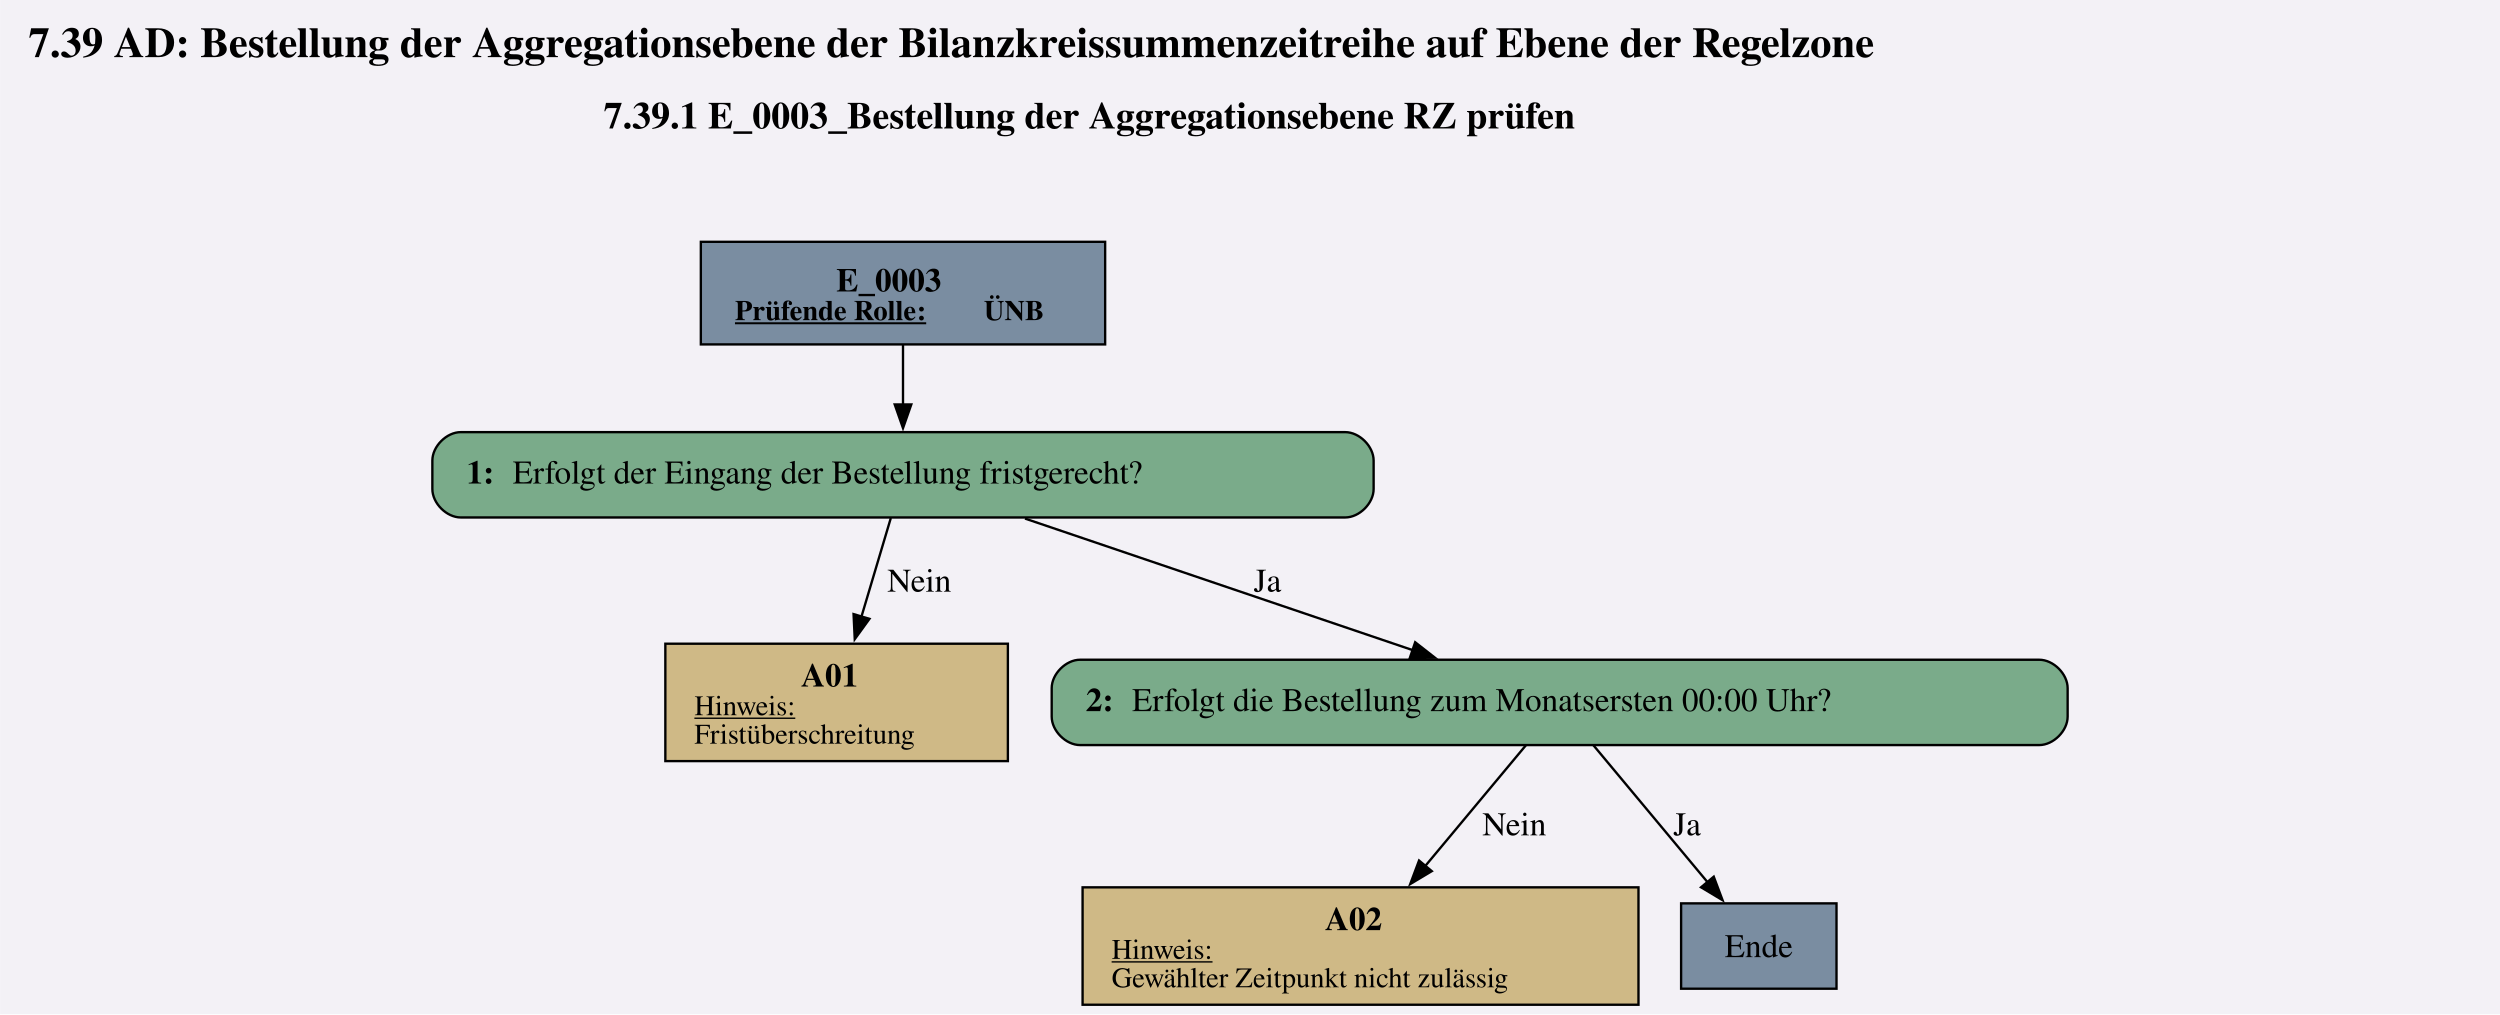
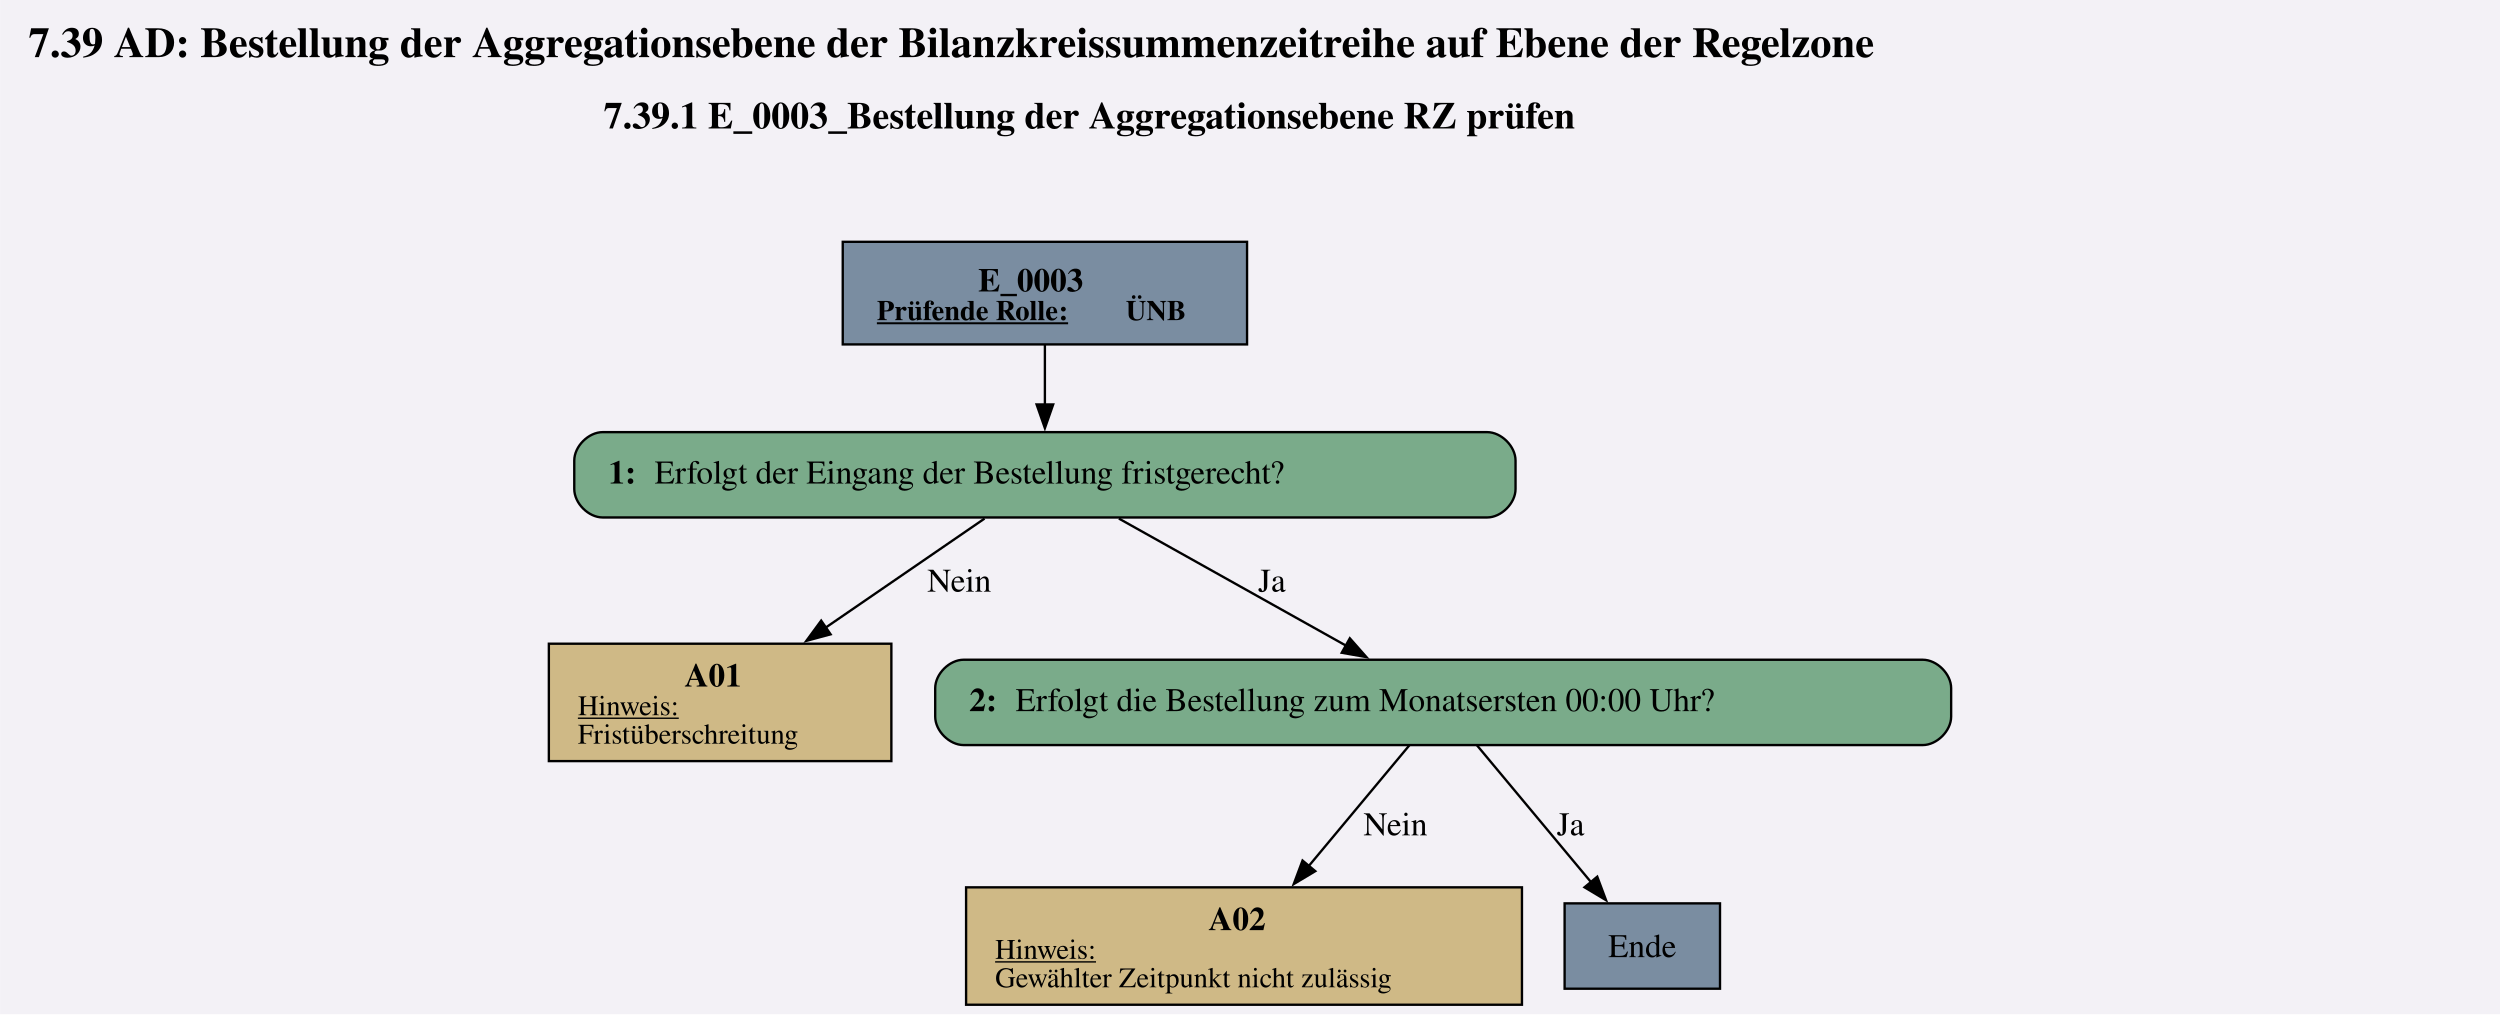
<svg xmlns="http://www.w3.org/2000/svg" version="1.1" width="1406.667px" viewBox="0 0 1406.667 570.667" height="570.667px">
  <g>
    <svg width="1055pt" height="428pt" viewBox="0.00 0.00 1054.50 427.82">
      <polygon fill="#f3f1f6" points="0,0 1406.667,0 1406.667,570.667 0,570.667" />
      <g id="graph0" class="graph" transform="scale(1 1) rotate(0) translate(4 423.82)">
        <text text-anchor="start" x="8" y="-399.72" font-family="Times,serif" font-weight="bold" font-size="18.00">7.39 AD: Bestellung der Aggregationsebene der Bilanzkreissummenzeitreihe auf Ebene der Regelzone</text>
        <text text-anchor="start" x="250.62" y="-369.62" font-family="Times,serif" font-weight="bold" font-size="16.00">7.39.1 E_0003_Bestellung der Aggregationsebene RZ prüfen</text>
        <g id="node1" class="node">
-           <polygon fill="#7a8da1" stroke="black" points="462.15,-321.82 291.6,-321.82 291.6,-278.54 462.15,-278.54 462.15,-321.82" />
-           <text text-anchor="start" x="348.75" y="-300.88" font-family="Times,serif" font-weight="bold" font-size="14.00">E_0003</text>
-           <text text-anchor="start" x="306" y="-288.78" font-family="Times,serif" font-weight="bold" text-decoration="underline" font-size="12.00">Prüfende Rolle:</text>
-           <text text-anchor="start" x="411" y="-288.78" font-family="Times,serif" font-weight="bold" font-size="12.00"> ÜNB</text>
+           <polygon fill="#7a8da1" stroke="black" points="522.01,-321.82 351.46,-321.82 351.46,-278.54 522.01,-278.54 522.01,-321.82" />
+           <text text-anchor="start" x="408.61" y="-300.88" font-family="Times,serif" font-weight="bold" font-size="14.00">E_0003</text>
+           <text text-anchor="start" x="365.86" y="-288.78" font-family="Times,serif" font-weight="bold" text-decoration="underline" font-size="12.00">Prüfende Rolle:</text>
+           <text text-anchor="start" x="470.86" y="-288.78" font-family="Times,serif" font-weight="bold" font-size="12.00"> ÜNB</text>
        </g>
        <g id="node2" class="node">
-           <path fill="#7aab8a" stroke="black" d="M563.4,-241.54C563.4,-241.54 190.35,-241.54 190.35,-241.54 184.35,-241.54 178.35,-235.54 178.35,-229.54 178.35,-229.54 178.35,-217.54 178.35,-217.54 178.35,-211.54 184.35,-205.54 190.35,-205.54 190.35,-205.54 563.4,-205.54 563.4,-205.54 569.4,-205.54 575.4,-211.54 575.4,-217.54 575.4,-217.54 575.4,-229.54 575.4,-229.54 575.4,-235.54 569.4,-241.54 563.4,-241.54" />
-           <text text-anchor="start" x="192.75" y="-219.86" font-family="Times,serif" font-weight="bold" font-size="14.00">1: </text>
-           <text text-anchor="start" x="212.25" y="-219.86" font-family="Times,serif" font-size="14.00">Erfolgt der Eingang der Bestellung fristgerecht?</text>
+           <path fill="#7aab8a" stroke="black" d="M623.26,-241.54C623.26,-241.54 250.21,-241.54 250.21,-241.54 244.21,-241.54 238.21,-235.54 238.21,-229.54 238.21,-229.54 238.21,-217.54 238.21,-217.54 238.21,-211.54 244.21,-205.54 250.21,-205.54 250.21,-205.54 623.26,-205.54 623.26,-205.54 629.26,-205.54 635.26,-211.54 635.26,-217.54 635.26,-217.54 635.26,-229.54 635.26,-229.54 635.26,-235.54 629.26,-241.54 623.26,-241.54" />
+           <text text-anchor="start" x="252.61" y="-219.86" font-family="Times,serif" font-weight="bold" font-size="14.00">1: </text>
+           <text text-anchor="start" x="272.11" y="-219.86" font-family="Times,serif" font-size="14.00">Erfolgt der Eingang der Bestellung fristgerecht?</text>
        </g>
        <g id="edge1" class="edge">
-           <path fill="none" stroke="black" d="M376.88,-278.39C376.88,-270.53 376.88,-261.45 376.88,-253.01" />
-           <polygon fill="black" stroke="black" points="380.38,-253.21 376.88,-243.21 373.38,-253.21 380.38,-253.21" />
+           <path fill="none" stroke="black" d="M436.73,-278.39C436.73,-270.53 436.73,-261.45 436.73,-253.01" />
+           <polygon fill="black" stroke="black" points="440.23,-253.21 436.73,-243.21 433.23,-253.21 440.23,-253.21" />
        </g>
        <g id="node3" class="node">
-           <polygon fill="#cfb986" stroke="black" points="421.12,-152.29 276.63,-152.29 276.63,-102.77 421.12,-102.77 421.12,-152.29" />
-           <text text-anchor="start" x="333.88" y="-134.23" font-family="Times,serif" font-weight="bold" font-size="14.00">A01</text>
-           <text text-anchor="start" x="288.88" y="-122.13" font-family="Times,serif" text-decoration="underline" font-size="12.00">Hinweis:</text>
-           <text text-anchor="start" x="288.88" y="-110.13" font-family="Times,serif" font-size="12.00">Fristüberschreitung</text>
+           <polygon fill="#cfb986" stroke="black" points="371.97,-152.29 227.49,-152.29 227.49,-102.77 371.97,-102.77 371.97,-152.29" />
+           <text text-anchor="start" x="284.73" y="-134.23" font-family="Times,serif" font-weight="bold" font-size="14.00">A01</text>
+           <text text-anchor="start" x="239.73" y="-122.13" font-family="Times,serif" text-decoration="underline" font-size="12.00">Hinweis:</text>
+           <text text-anchor="start" x="239.73" y="-110.13" font-family="Times,serif" font-size="12.00">Fristüberschreitung</text>
        </g>
        <g id="edge2" class="edge">
-           <path fill="none" stroke="black" d="M371.74,-205.3C368.28,-193.67 363.58,-177.91 359.35,-163.7" />
-           <polygon fill="black" stroke="black" points="362.73,-162.78 356.52,-154.19 356.02,-164.78 362.73,-162.78" />
-           <text text-anchor="middle" x="383.75" y="-174.24" font-family="Times,serif" font-size="14.00">Nein</text>
+           <path fill="none" stroke="black" d="M411.28,-205.08C392.46,-192.16 366.35,-174.24 344.11,-158.98" />
+           <polygon fill="black" stroke="black" points="346.33,-156.26 336.1,-153.49 342.37,-162.03 346.33,-156.26" />
+           <text text-anchor="middle" x="400.61" y="-174.24" font-family="Times,serif" font-size="14.00">Nein</text>
        </g>
        <g id="node4" class="node">
-           <path fill="#7aab8a" stroke="black" d="M856.15,-145.53C856.15,-145.53 451.6,-145.53 451.6,-145.53 445.6,-145.53 439.6,-139.53 439.6,-133.53 439.6,-133.53 439.6,-121.53 439.6,-121.53 439.6,-115.53 445.6,-109.53 451.6,-109.53 451.6,-109.53 856.15,-109.53 856.15,-109.53 862.15,-109.53 868.15,-115.53 868.15,-121.53 868.15,-121.53 868.15,-133.53 868.15,-133.53 868.15,-139.53 862.15,-145.53 856.15,-145.53" />
-           <text text-anchor="start" x="454" y="-123.86" font-family="Times,serif" font-weight="bold" font-size="14.00">2: </text>
-           <text text-anchor="start" x="473.5" y="-123.86" font-family="Times,serif" font-size="14.00">Erfolgt die Bestellung zum Monatsersten 00:00 Uhr?</text>
+           <path fill="#7aab8a" stroke="black" d="M807.01,-145.53C807.01,-145.53 402.46,-145.53 402.46,-145.53 396.46,-145.53 390.46,-139.53 390.46,-133.53 390.46,-133.53 390.46,-121.53 390.46,-121.53 390.46,-115.53 396.46,-109.53 402.46,-109.53 402.46,-109.53 807.01,-109.53 807.01,-109.53 813.01,-109.53 819.01,-115.53 819.01,-121.53 819.01,-121.53 819.01,-133.53 819.01,-133.53 819.01,-139.53 813.01,-145.53 807.01,-145.53" />
+           <text text-anchor="start" x="404.86" y="-123.86" font-family="Times,serif" font-weight="bold" font-size="14.00">2: </text>
+           <text text-anchor="start" x="424.36" y="-123.86" font-family="Times,serif" font-size="14.00">Erfolgt die Bestellung zum Monatsersten 00:00 Uhr?</text>
        </g>
        <g id="edge3" class="edge">
-           <path fill="none" stroke="black" d="M428.33,-205.08C474.58,-189.38 542.62,-166.29 591.87,-149.58" />
-           <polygon fill="black" stroke="black" points="592.92,-152.91 601.26,-146.39 590.67,-146.28 592.92,-152.91" />
-           <text text-anchor="middle" x="530.62" y="-174.24" font-family="Times,serif" font-size="14.00">Ja</text>
+           <path fill="none" stroke="black" d="M467.94,-205.08C494.93,-189.97 534.16,-168.02 563.69,-151.5" />
+           <polygon fill="black" stroke="black" points="565.36,-154.58 572.37,-146.64 561.94,-148.47 565.36,-154.58" />
+           <text text-anchor="middle" x="532.48" y="-174.24" font-family="Times,serif" font-size="14.00">Ja</text>
        </g>
        <g id="node5" class="node">
-           <polygon fill="#cfb986" stroke="black" points="687.12,-49.52 452.63,-49.52 452.63,0 687.12,0 687.12,-49.52" />
-           <text text-anchor="start" x="554.88" y="-31.46" font-family="Times,serif" font-weight="bold" font-size="14.00">A02</text>
-           <text text-anchor="start" x="464.88" y="-19.36" font-family="Times,serif" text-decoration="underline" font-size="12.00">Hinweis:</text>
-           <text text-anchor="start" x="464.88" y="-7.36" font-family="Times,serif" font-size="12.00">Gewählter Zeitpunkt nicht zulässig</text>
+           <polygon fill="#cfb986" stroke="black" points="637.97,-49.52 403.49,-49.52 403.49,0 637.97,0 637.97,-49.52" />
+           <text text-anchor="start" x="505.73" y="-31.46" font-family="Times,serif" font-weight="bold" font-size="14.00">A02</text>
+           <text text-anchor="start" x="415.73" y="-19.36" font-family="Times,serif" text-decoration="underline" font-size="12.00">Hinweis:</text>
+           <text text-anchor="start" x="415.73" y="-7.36" font-family="Times,serif" font-size="12.00">Gewählter Zeitpunkt nicht zulässig</text>
        </g>
        <g id="edge4" class="edge">
-           <path fill="none" stroke="black" d="M639.63,-109.44C627.99,-95.47 611.2,-75.34 597.01,-58.32" />
-           <polygon fill="black" stroke="black" points="599.93,-56.35 590.84,-50.91 594.56,-60.83 599.93,-56.35" />
-           <text text-anchor="middle" x="634.75" y="-71.47" font-family="Times,serif" font-size="14.00">Nein</text>
+           <path fill="none" stroke="black" d="M590.48,-109.44C578.84,-95.47 562.06,-75.34 547.87,-58.32" />
+           <polygon fill="black" stroke="black" points="550.79,-56.35 541.7,-50.91 545.41,-60.83 550.79,-56.35" />
+           <text text-anchor="middle" x="584.61" y="-71.47" font-family="Times,serif" font-size="14.00">Nein</text>
        </g>
        <g id="node6" class="node">
-           <polygon fill="#7a8da1" stroke="black" points="770.65,-42.76 705.1,-42.76 705.1,-6.76 770.65,-6.76 770.65,-42.76" />
-           <text text-anchor="middle" x="737.88" y="-20.08" font-family="Times,serif" font-size="14.00">Ende</text>
+           <polygon fill="#7a8da1" stroke="black" points="721.51,-42.76 655.96,-42.76 655.96,-6.76 721.51,-6.76 721.51,-42.76" />
+           <text text-anchor="middle" x="688.73" y="-20.08" font-family="Times,serif" font-size="14.00">Ende</text>
        </g>
        <g id="edge5" class="edge">
-           <path fill="none" stroke="black" d="M668.12,-109.44C681.4,-93.51 701.37,-69.56 716.54,-51.35" />
-           <polygon fill="black" stroke="black" points="718.87,-54.02 722.59,-44.1 713.5,-49.54 718.87,-54.02" />
-           <text text-anchor="middle" x="707.62" y="-71.47" font-family="Times,serif" font-size="14.00">Ja</text>
+           <path fill="none" stroke="black" d="M618.98,-109.44C632.26,-93.51 652.22,-69.56 667.4,-51.35" />
+           <polygon fill="black" stroke="black" points="669.73,-54.02 673.44,-44.1 664.35,-49.54 669.73,-54.02" />
+           <text text-anchor="middle" x="658.48" y="-71.47" font-family="Times,serif" font-size="14.00">Ja</text>
        </g>
      </g>
    </svg>
  </g>
</svg>
